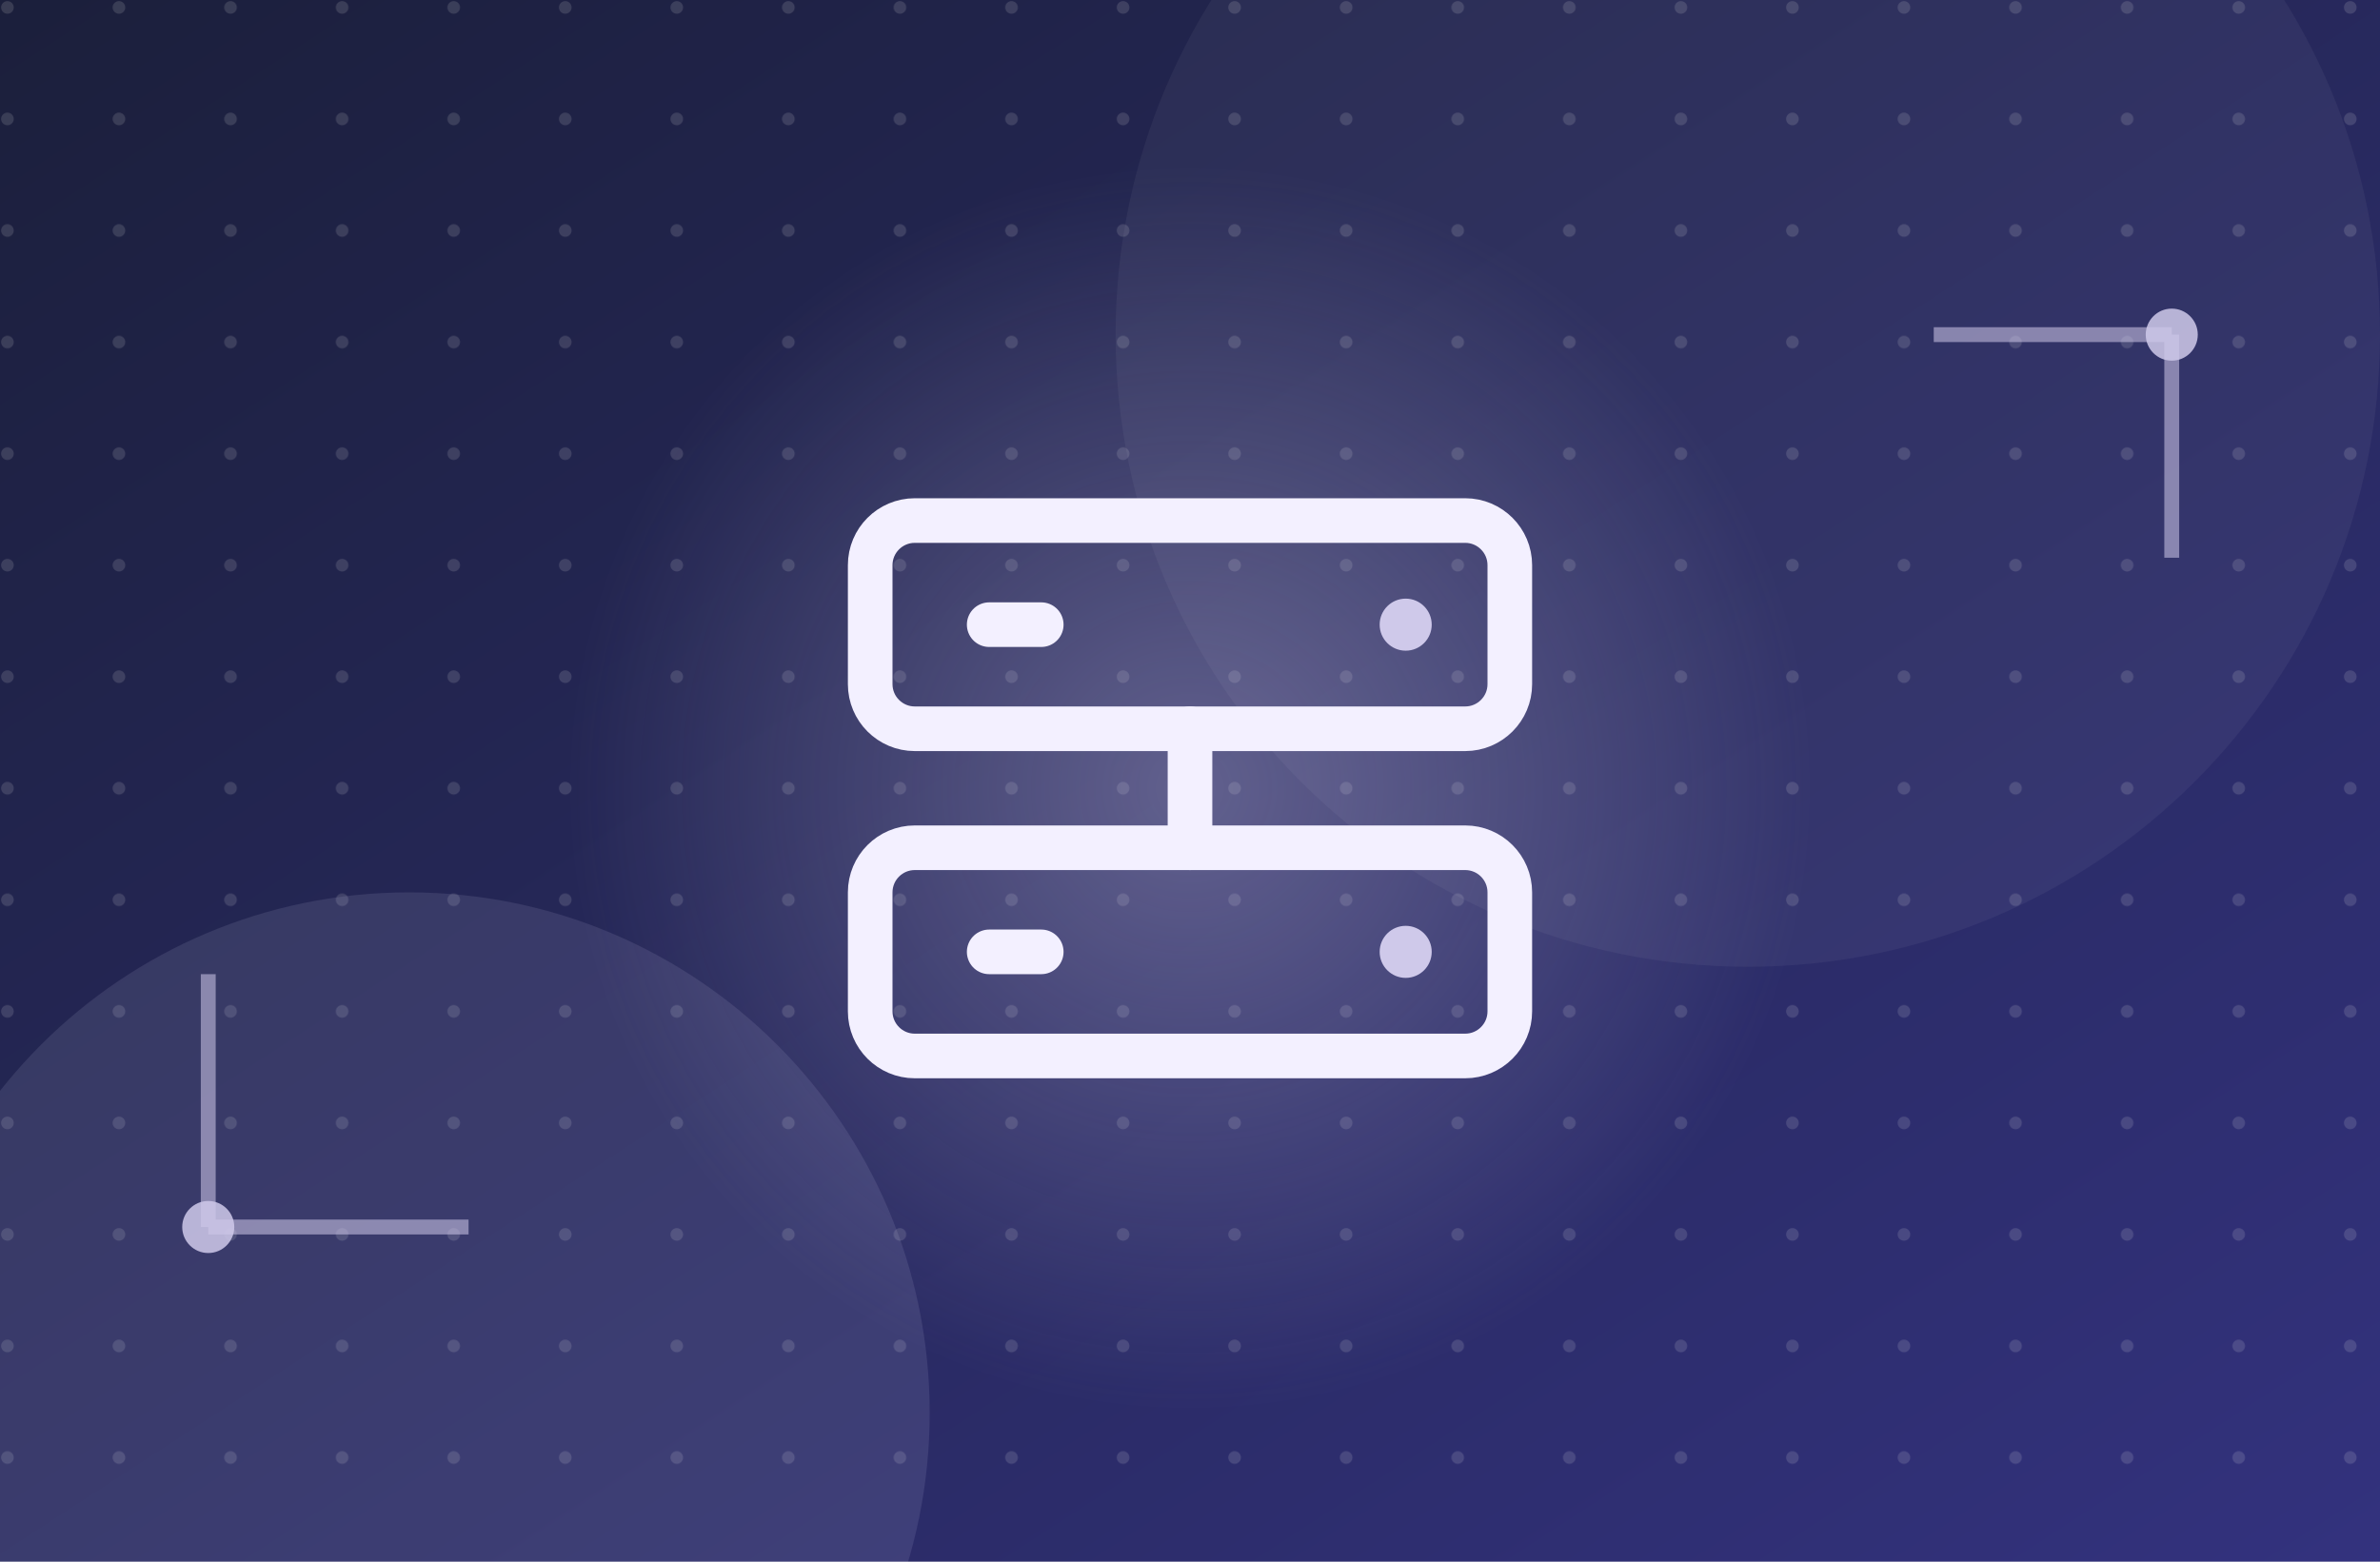
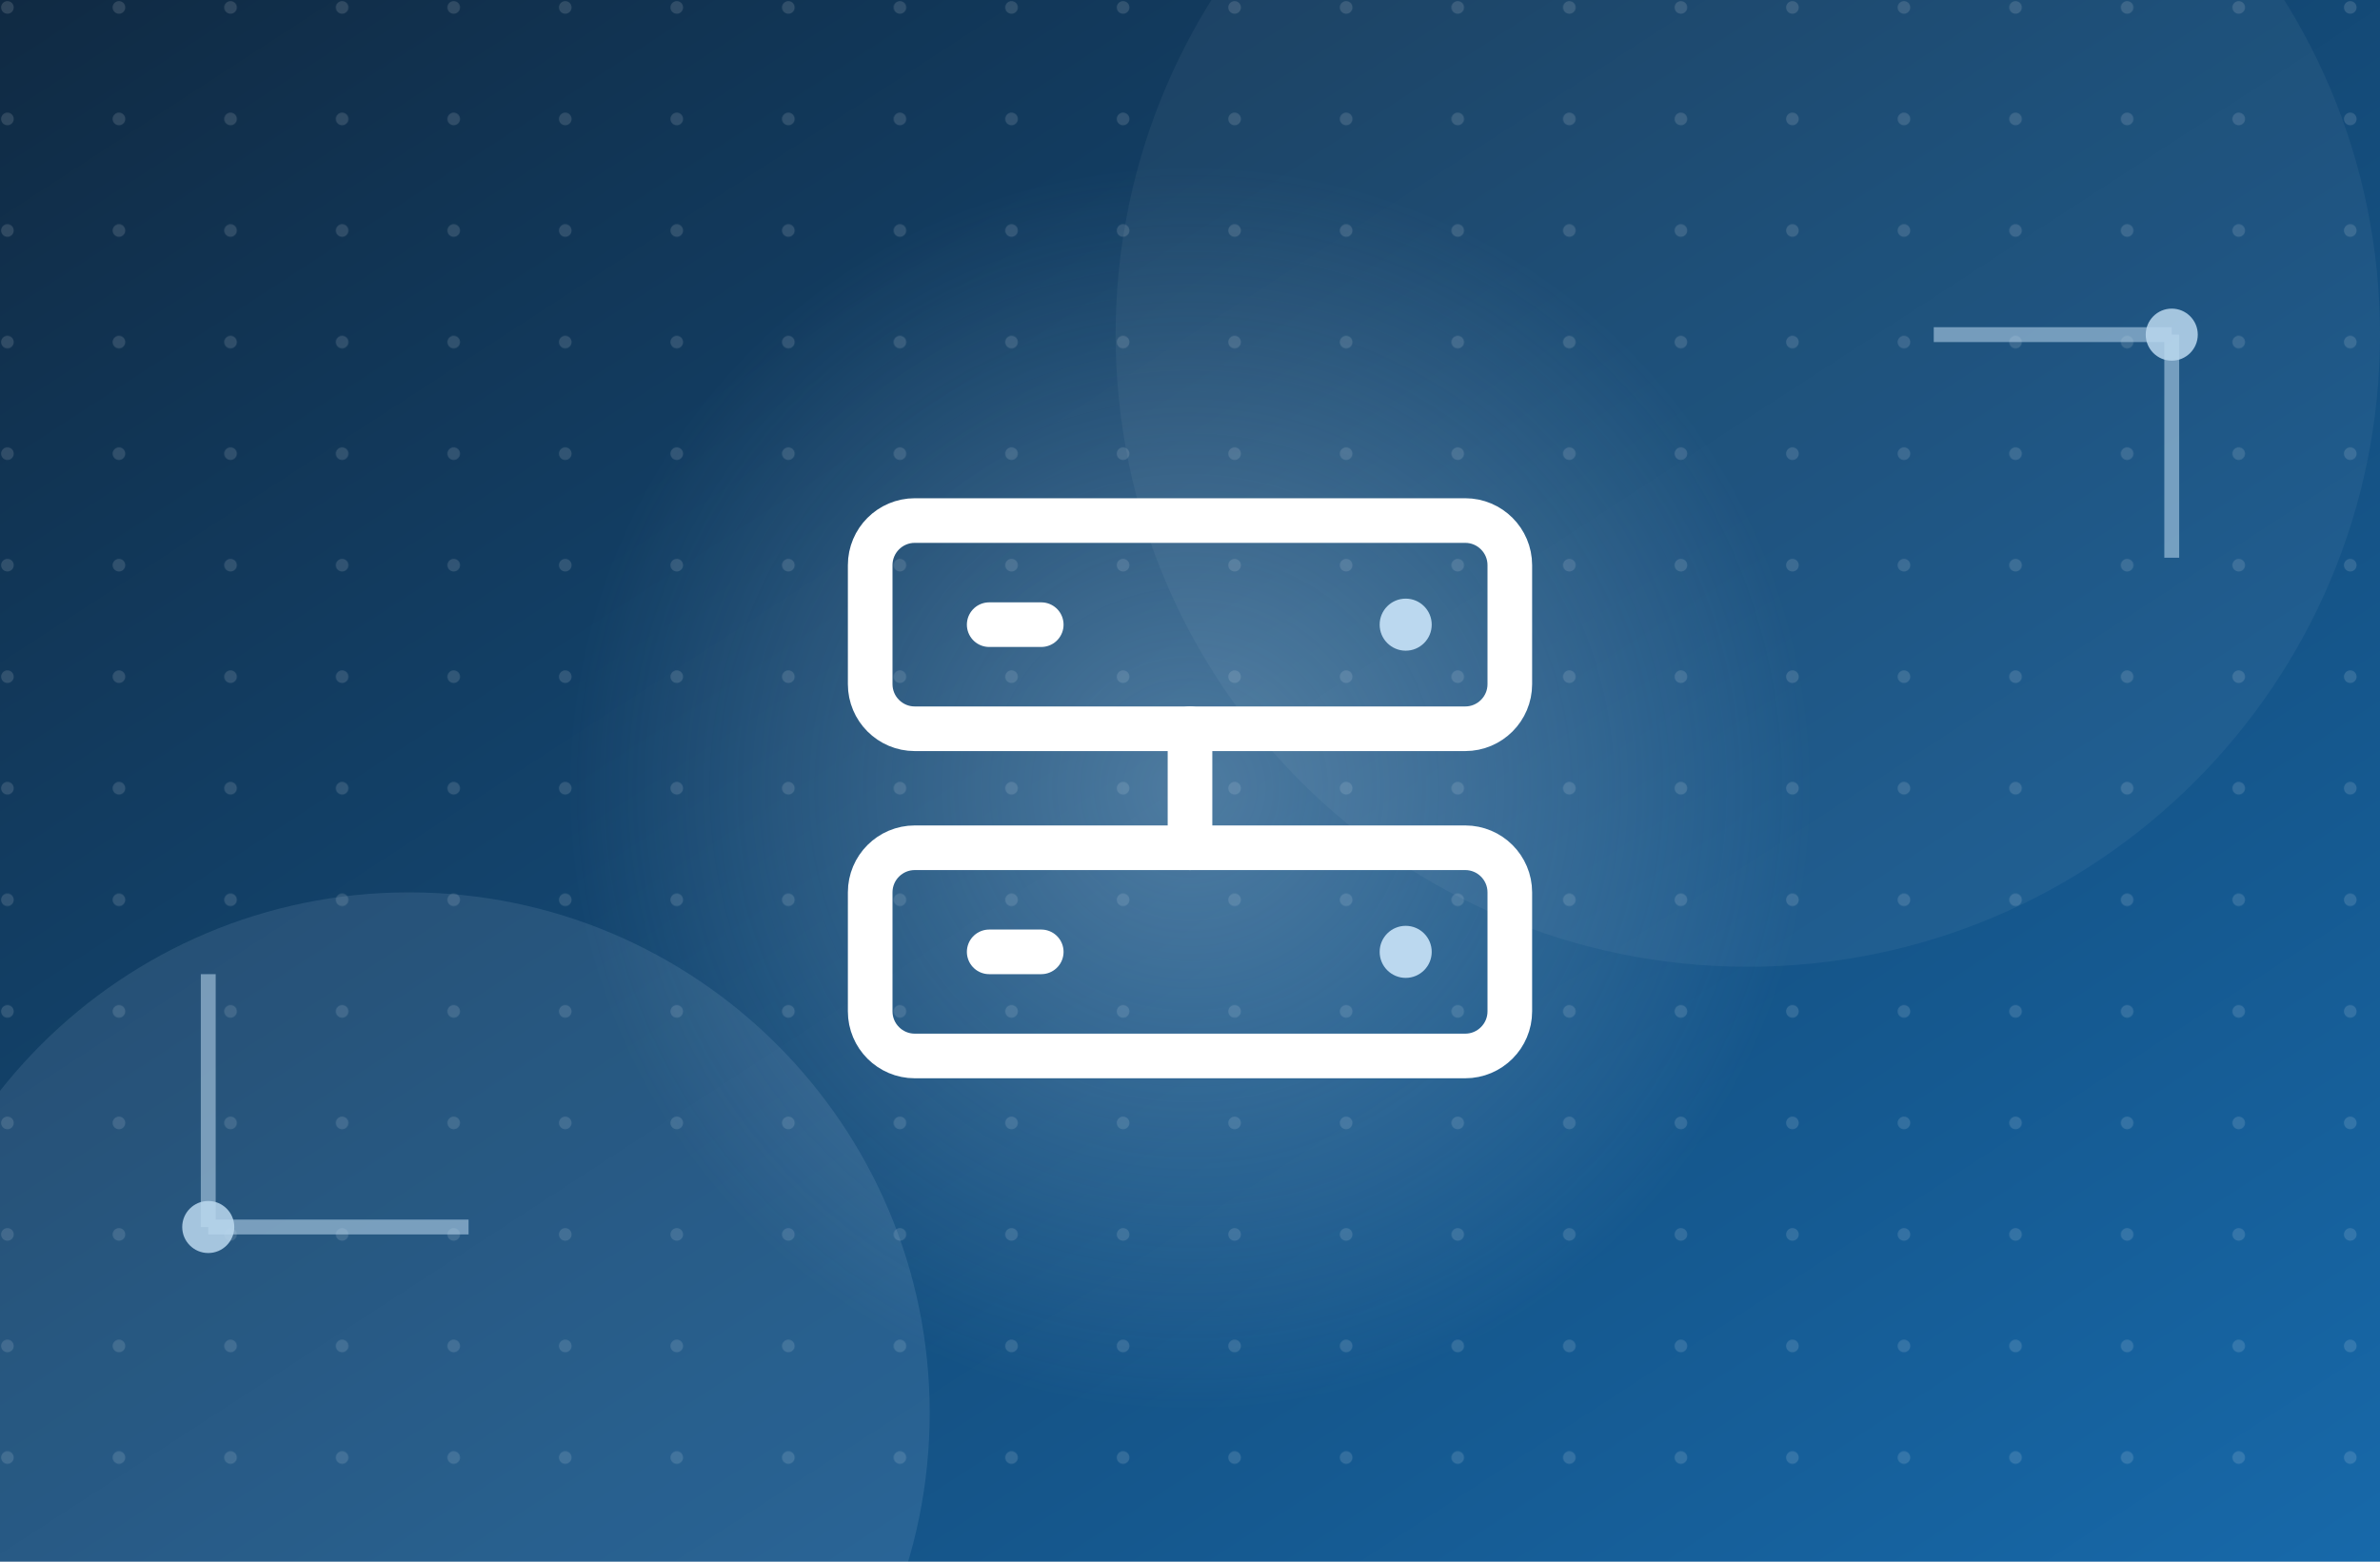
<svg xmlns="http://www.w3.org/2000/svg" viewBox="0 0 640 420" role="img" aria-label="رسم توضيحي لقسم تكنولوجيا المعلومات">
  <defs>
    <linearGradient id="bg" x1="0" y1="0" x2="1" y2="1">
-       <stop offset="0" stop-color="#1B1F3B" />
-       <stop offset="1" stop-color="#33327E" />
+       <stop offset="0" stop-color="#102A43" />
+       <stop offset="1" stop-color="#1769AA" />
    </linearGradient>
    <pattern id="dots" width="30" height="30" patternUnits="userSpaceOnUse">
-       <circle cx="2" cy="2" r="1.7" fill="#FFFCF6" opacity="0.13" />
+       <circle cx="2" cy="2" r="1.7" fill="#FFFFFF" opacity="0.13" />
    </pattern>
    <radialGradient id="glow" cx="0.5" cy="0.5" r="0.5">
-       <stop offset="0" stop-color="#CFC9EA" stop-opacity="0.35" />
-       <stop offset="1" stop-color="#CFC9EA" stop-opacity="0" />
+       <stop offset="0" stop-color="#BBD8EF" stop-opacity="0.35" />
+       <stop offset="1" stop-color="#BBD8EF" stop-opacity="0" />
    </radialGradient>
  </defs>
  <rect width="640" height="420" fill="url(#bg)" />
  <rect width="640" height="420" fill="url(#dots)" />
-   <circle cx="470" cy="90" r="170" fill="#FFFCF6" opacity="0.05" />
-   <circle cx="110" cy="380" r="140" fill="#CFC9EA" opacity="0.12" />
+   <circle cx="470" cy="90" r="170" fill="#FFFFFF" opacity="0.05" />
+   <circle cx="110" cy="380" r="140" fill="#BBD8EF" opacity="0.12" />
  <circle cx="320" cy="212" r="168" fill="url(#glow)" />
-   <g transform="translate(320 212)" fill="none" stroke="#f3f0ff" stroke-width="12" stroke-linecap="round" stroke-linejoin="round">
+   <g transform="translate(320 212)" fill="none" stroke="#FFFFFF" stroke-width="12" stroke-linecap="round" stroke-linejoin="round">
    <rect x="-86" y="-72" width="172" height="56" rx="12" />
    <rect x="-86" y="16" width="172" height="56" rx="12" />
    <path d="M-54 -44 H-40 M-54 44 H-40" />
    <path d="M0 -16 V16" />
-     <circle cx="58" cy="-44" r="7" fill="#CFC9EA" stroke="none" />
-     <circle cx="58" cy="44" r="7" fill="#CFC9EA" stroke="none" />
+     <circle cx="58" cy="-44" r="7" fill="#BBD8EF" stroke="none" />
+     <circle cx="58" cy="44" r="7" fill="#BBD8EF" stroke="none" />
  </g>
-   <g fill="none" stroke="#CFC9EA" stroke-width="4" opacity="0.55">
+   <g fill="none" stroke="#BBD8EF" stroke-width="4" opacity="0.55">
    <path d="M56 330 H126 M56 330 V262" />
    <path d="M584 90 H520 M584 90 V150" />
  </g>
-   <circle cx="56" cy="330" r="7" fill="#CFC9EA" opacity="0.85" />
-   <circle cx="584" cy="90" r="7" fill="#CFC9EA" opacity="0.85" />
+   <circle cx="56" cy="330" r="7" fill="#BBD8EF" opacity="0.85" />
+   <circle cx="584" cy="90" r="7" fill="#BBD8EF" opacity="0.85" />
</svg>
